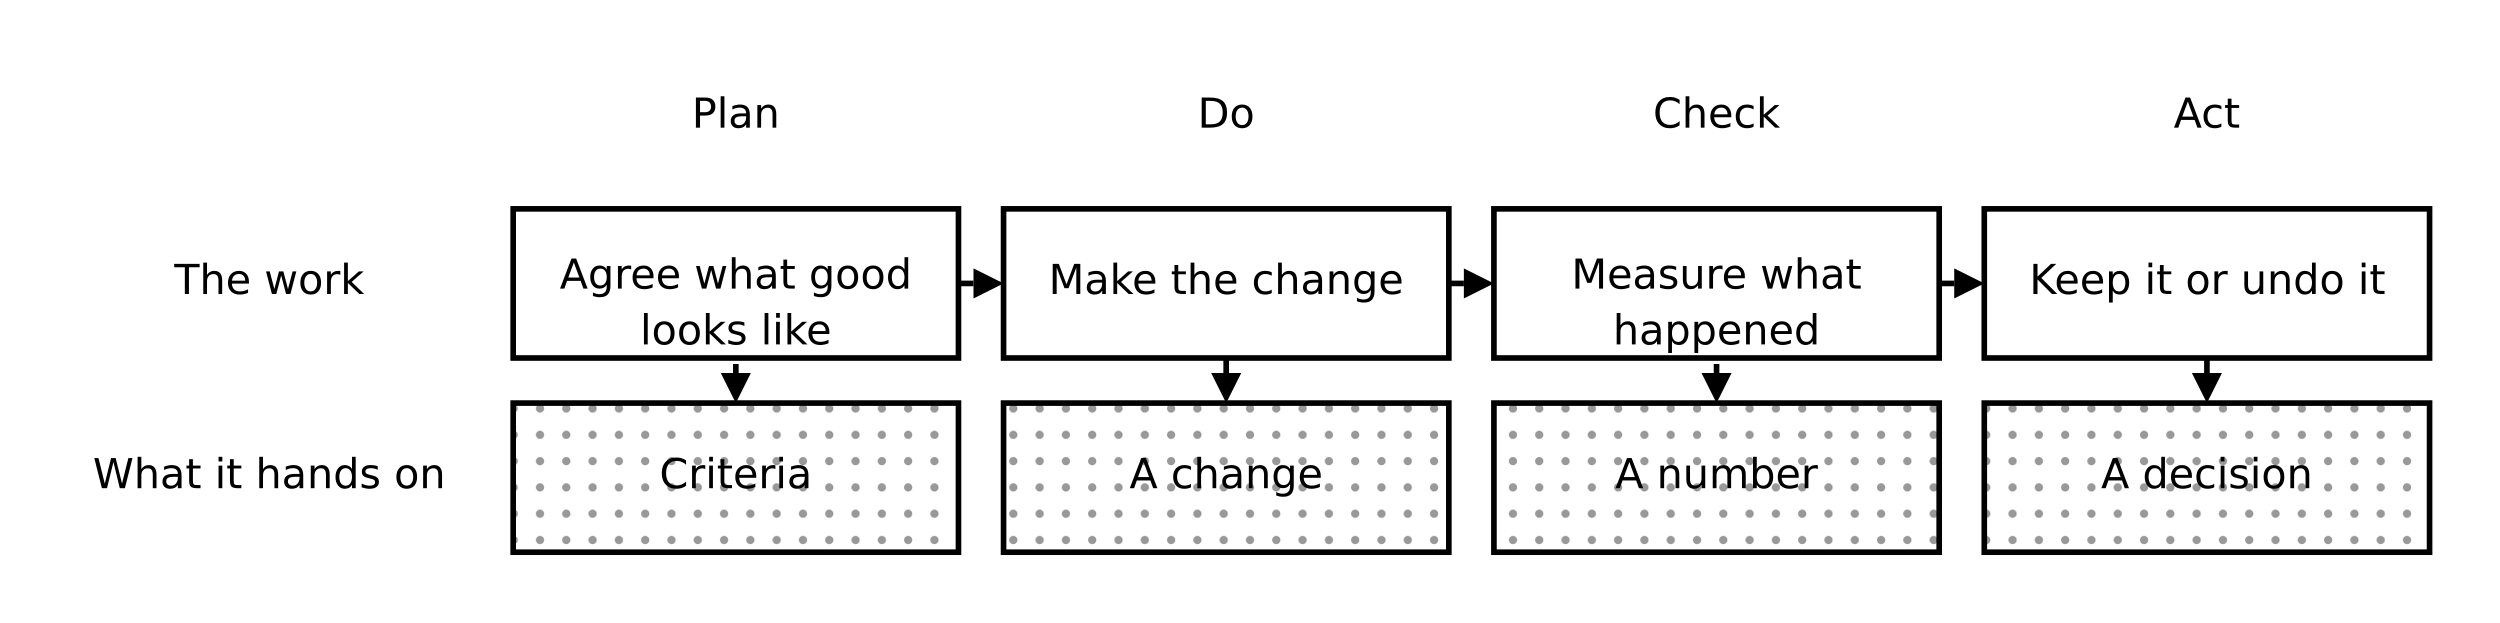
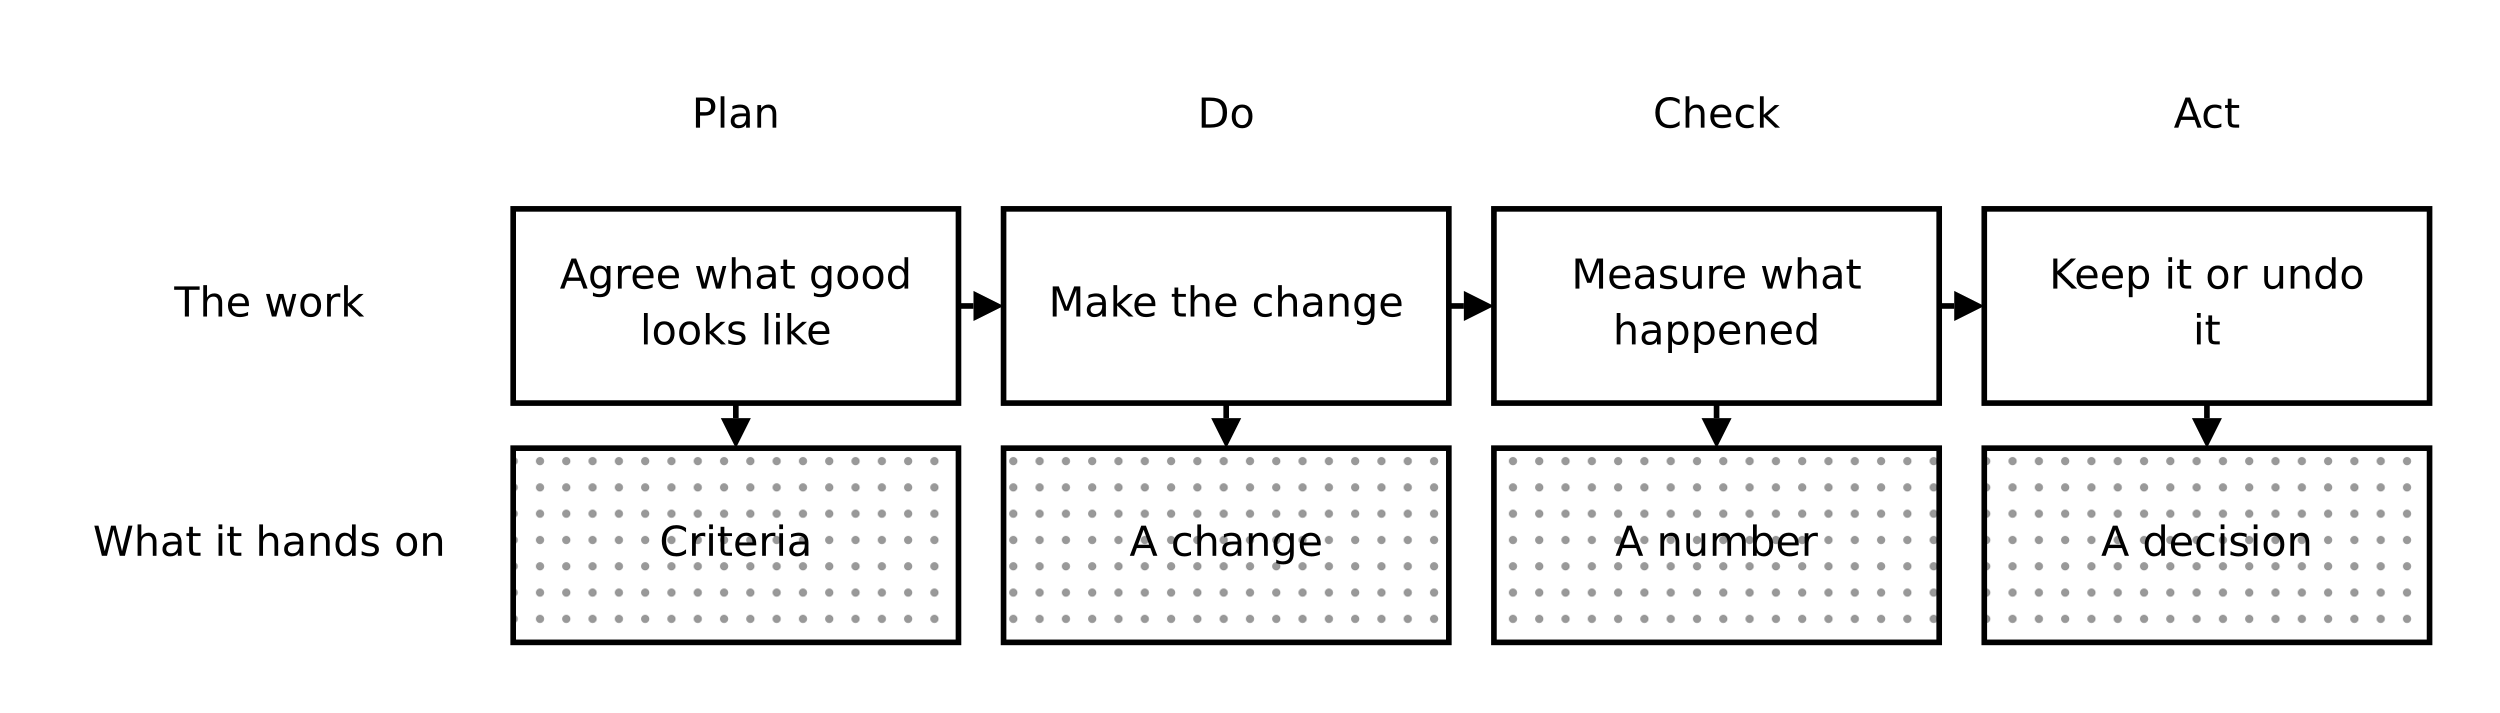
- <svg xmlns="http://www.w3.org/2000/svg" viewBox="-0.75 -0.75 665.5 165.75" role="img" aria-labelledby="ds722bc4ba99-title ds722bc4ba99-desc">
+ <svg xmlns="http://www.w3.org/2000/svg" viewBox="-0.75 -0.75 665.5 189.75" role="img" aria-labelledby="dsf6b558143a-title dsf6b558143a-desc">
  <defs>
-     <pattern id="ds722bc4ba99-dots" width="7" height="7" patternUnits="userSpaceOnUse">
+     <pattern id="dsf6b558143a-dots" width="7" height="7" patternUnits="userSpaceOnUse">
      <circle cx="3" cy="3" r="1.1" fill="currentColor" fill-opacity="0.4" />
    </pattern>
  </defs>
  <text x="195.127" y="33.233" font-family="'DejaVu Sans', sans-serif" font-size="11" fill="currentColor" text-anchor="middle">
    <tspan>Plan</tspan>
  </text>
  <text x="325.662" y="33.233" font-family="'DejaVu Sans', sans-serif" font-size="11" fill="currentColor" text-anchor="middle">
    <tspan>Do</tspan>
  </text>
  <text x="456.197" y="33.233" font-family="'DejaVu Sans', sans-serif" font-size="11" fill="currentColor" text-anchor="middle">
    <tspan>Check</tspan>
  </text>
  <text x="586.732" y="33.233" font-family="'DejaVu Sans', sans-serif" font-size="11" fill="currentColor" text-anchor="middle">
    <tspan>Act</tspan>
  </text>
-   <text x="70.93" y="77.508" font-family="'DejaVu Sans', sans-serif" font-size="11" fill="currentColor" text-anchor="middle">
+   <text x="70.93" y="83.508" font-family="'DejaVu Sans', sans-serif" font-size="11" fill="currentColor" text-anchor="middle">
    <tspan>The work</tspan>
  </text>
-   <text x="70.93" y="129.208" font-family="'DejaVu Sans', sans-serif" font-size="11" fill="currentColor" text-anchor="middle">
+   <text x="70.93" y="147.208" font-family="'DejaVu Sans', sans-serif" font-size="11" fill="currentColor" text-anchor="middle">
    <tspan>What it hands on</tspan>
  </text>
-   <polygon points="135.86,54.85 254.395,54.85 254.395,94.55 135.86,94.55" fill="none" stroke="currentColor" stroke-width="1.5" />
+   <polygon points="135.86,54.85 254.395,54.85 254.395,106.55 135.86,106.55" fill="none" stroke="currentColor" stroke-width="1.5" />
  <text x="195.127" y="76.083" font-family="'DejaVu Sans', sans-serif" font-size="11" fill="currentColor" text-anchor="middle">
    <tspan>Agree what good</tspan>
  </text>
  <text x="195.127" y="90.933" font-family="'DejaVu Sans', sans-serif" font-size="11" fill="currentColor" text-anchor="middle">
    <tspan>looks like</tspan>
  </text>
-   <polygon points="266.395,54.85 384.93,54.85 384.93,94.55 266.395,94.55" fill="none" stroke="currentColor" stroke-width="1.5" />
-   <text x="325.662" y="77.508" font-family="'DejaVu Sans', sans-serif" font-size="11" fill="currentColor" text-anchor="middle">
+   <polygon points="266.395,54.85 384.93,54.85 384.93,106.55 266.395,106.55" fill="none" stroke="currentColor" stroke-width="1.5" />
+   <text x="325.662" y="83.508" font-family="'DejaVu Sans', sans-serif" font-size="11" fill="currentColor" text-anchor="middle">
    <tspan>Make the change</tspan>
  </text>
-   <polygon points="396.93,54.85 515.465,54.85 515.465,94.55 396.93,94.55" fill="none" stroke="currentColor" stroke-width="1.5" />
+   <polygon points="396.93,54.85 515.465,54.85 515.465,106.55 396.93,106.55" fill="none" stroke="currentColor" stroke-width="1.5" />
  <text x="456.197" y="76.083" font-family="'DejaVu Sans', sans-serif" font-size="11" fill="currentColor" text-anchor="middle">
    <tspan>Measure what</tspan>
  </text>
  <text x="456.197" y="90.933" font-family="'DejaVu Sans', sans-serif" font-size="11" fill="currentColor" text-anchor="middle">
    <tspan>happened</tspan>
  </text>
-   <polygon points="527.465,54.85 646,54.85 646,94.55 527.465,94.55" fill="none" stroke="currentColor" stroke-width="1.5" />
-   <text x="586.873" y="77.508" font-family="'DejaVu Sans', sans-serif" font-size="11" fill="currentColor" text-anchor="middle">
-     <tspan>Keep it or undo it</tspan>
+   <polygon points="527.465,54.85 646,54.85 646,106.55 527.465,106.55" fill="none" stroke="currentColor" stroke-width="1.5" />
+   <text x="586.732" y="76.083" font-family="'DejaVu Sans', sans-serif" font-size="11" fill="currentColor" text-anchor="middle">
+     <tspan>Keep it or undo</tspan>
  </text>
-   <polygon points="135.86,106.55 254.395,106.55 254.395,146.25 135.86,146.25" fill="url(#ds722bc4ba99-dots)" stroke="currentColor" stroke-width="1.5" />
-   <text x="195.127" y="129.208" font-family="'DejaVu Sans', sans-serif" font-size="11" fill="currentColor" text-anchor="middle">
+   <text x="586.732" y="90.933" font-family="'DejaVu Sans', sans-serif" font-size="11" fill="currentColor" text-anchor="middle">
+     <tspan>it</tspan>
+   </text>
+   <polygon points="135.86,118.55 254.395,118.55 254.395,170.25 135.86,170.25" fill="url(#dsf6b558143a-dots)" stroke="currentColor" stroke-width="1.5" />
+   <text x="195.127" y="147.208" font-family="'DejaVu Sans', sans-serif" font-size="11" fill="currentColor" text-anchor="middle">
    <tspan>Criteria</tspan>
  </text>
-   <polygon points="266.395,106.55 384.93,106.55 384.93,146.25 266.395,146.25" fill="url(#ds722bc4ba99-dots)" stroke="currentColor" stroke-width="1.5" />
-   <text x="325.662" y="129.208" font-family="'DejaVu Sans', sans-serif" font-size="11" fill="currentColor" text-anchor="middle">
+   <polygon points="266.395,118.55 384.93,118.55 384.93,170.25 266.395,170.25" fill="url(#dsf6b558143a-dots)" stroke="currentColor" stroke-width="1.5" />
+   <text x="325.662" y="147.208" font-family="'DejaVu Sans', sans-serif" font-size="11" fill="currentColor" text-anchor="middle">
    <tspan>A change</tspan>
  </text>
-   <polygon points="396.93,106.55 515.465,106.55 515.465,146.25 396.93,146.25" fill="url(#ds722bc4ba99-dots)" stroke="currentColor" stroke-width="1.5" />
-   <text x="456.197" y="129.208" font-family="'DejaVu Sans', sans-serif" font-size="11" fill="currentColor" text-anchor="middle">
+   <polygon points="396.93,118.55 515.465,118.55 515.465,170.25 396.93,170.25" fill="url(#dsf6b558143a-dots)" stroke="currentColor" stroke-width="1.5" />
+   <text x="456.197" y="147.208" font-family="'DejaVu Sans', sans-serif" font-size="11" fill="currentColor" text-anchor="middle">
    <tspan>A number</tspan>
  </text>
-   <polygon points="527.465,106.55 646,106.55 646,146.25 527.465,146.25" fill="url(#ds722bc4ba99-dots)" stroke="currentColor" stroke-width="1.5" />
-   <text x="586.732" y="129.208" font-family="'DejaVu Sans', sans-serif" font-size="11" fill="currentColor" text-anchor="middle">
+   <polygon points="527.465,118.55 646,118.55 646,170.25 527.465,170.25" fill="url(#dsf6b558143a-dots)" stroke="currentColor" stroke-width="1.5" />
+   <text x="586.732" y="147.208" font-family="'DejaVu Sans', sans-serif" font-size="11" fill="currentColor" text-anchor="middle">
    <tspan>A decision</tspan>
  </text>
-   <path d="M 254.395 74.7 L 258.395 74.7" fill="none" stroke="currentColor" stroke-width="1.5" />
-   <polygon points="266.395,74.7 258.395,78.7 258.395,70.7" fill="currentColor" stroke="none" />
-   <path d="M 384.93 74.7 L 388.93 74.7" fill="none" stroke="currentColor" stroke-width="1.5" />
-   <polygon points="396.93,74.7 388.93,78.7 388.93,70.7" fill="currentColor" stroke="none" />
-   <path d="M 515.465 74.7 L 519.465 74.7" fill="none" stroke="currentColor" stroke-width="1.5" />
-   <polygon points="527.465,74.7 519.465,78.7 519.465,70.7" fill="currentColor" stroke="none" />
-   <path d="M 195.127 96.15 L 195.127 98.55" fill="none" stroke="currentColor" stroke-width="1.5" />
-   <polygon points="195.127,106.55 191.127,98.55 199.127,98.55" fill="currentColor" stroke="none" />
-   <path d="M 325.662 94.55 L 325.662 98.55" fill="none" stroke="currentColor" stroke-width="1.5" />
-   <polygon points="325.662,106.55 321.662,98.55 329.662,98.55" fill="currentColor" stroke="none" />
-   <path d="M 456.197 96.15 L 456.197 98.55" fill="none" stroke="currentColor" stroke-width="1.5" />
-   <polygon points="456.197,106.55 452.197,98.55 460.197,98.55" fill="currentColor" stroke="none" />
-   <path d="M 586.732 94.55 L 586.732 98.55" fill="none" stroke="currentColor" stroke-width="1.5" />
-   <polygon points="586.732,106.55 582.732,98.55 590.732,98.55" fill="currentColor" stroke="none" />
+   <path d="M 254.395 80.7 L 258.395 80.7" fill="none" stroke="currentColor" stroke-width="1.5" />
+   <polygon points="266.395,80.7 258.395,84.7 258.395,76.7" fill="currentColor" stroke="none" />
+   <path d="M 384.93 80.7 L 388.93 80.7" fill="none" stroke="currentColor" stroke-width="1.5" />
+   <polygon points="396.93,80.7 388.93,84.7 388.93,76.7" fill="currentColor" stroke="none" />
+   <path d="M 515.465 80.7 L 519.465 80.7" fill="none" stroke="currentColor" stroke-width="1.5" />
+   <polygon points="527.465,80.7 519.465,84.7 519.465,76.7" fill="currentColor" stroke="none" />
+   <path d="M 195.127 106.55 L 195.127 110.55" fill="none" stroke="currentColor" stroke-width="1.5" />
+   <polygon points="195.127,118.55 191.127,110.55 199.127,110.55" fill="currentColor" stroke="none" />
+   <path d="M 325.662 106.55 L 325.662 110.55" fill="none" stroke="currentColor" stroke-width="1.5" />
+   <polygon points="325.662,118.55 321.662,110.55 329.662,110.55" fill="currentColor" stroke="none" />
+   <path d="M 456.197 106.55 L 456.197 110.55" fill="none" stroke="currentColor" stroke-width="1.5" />
+   <polygon points="456.197,118.55 452.197,110.55 460.197,110.55" fill="currentColor" stroke="none" />
+   <path d="M 586.732 106.55 L 586.732 110.55" fill="none" stroke="currentColor" stroke-width="1.5" />
+   <polygon points="586.732,118.55 582.732,110.55 590.732,110.55" fill="currentColor" stroke="none" />
</svg>
